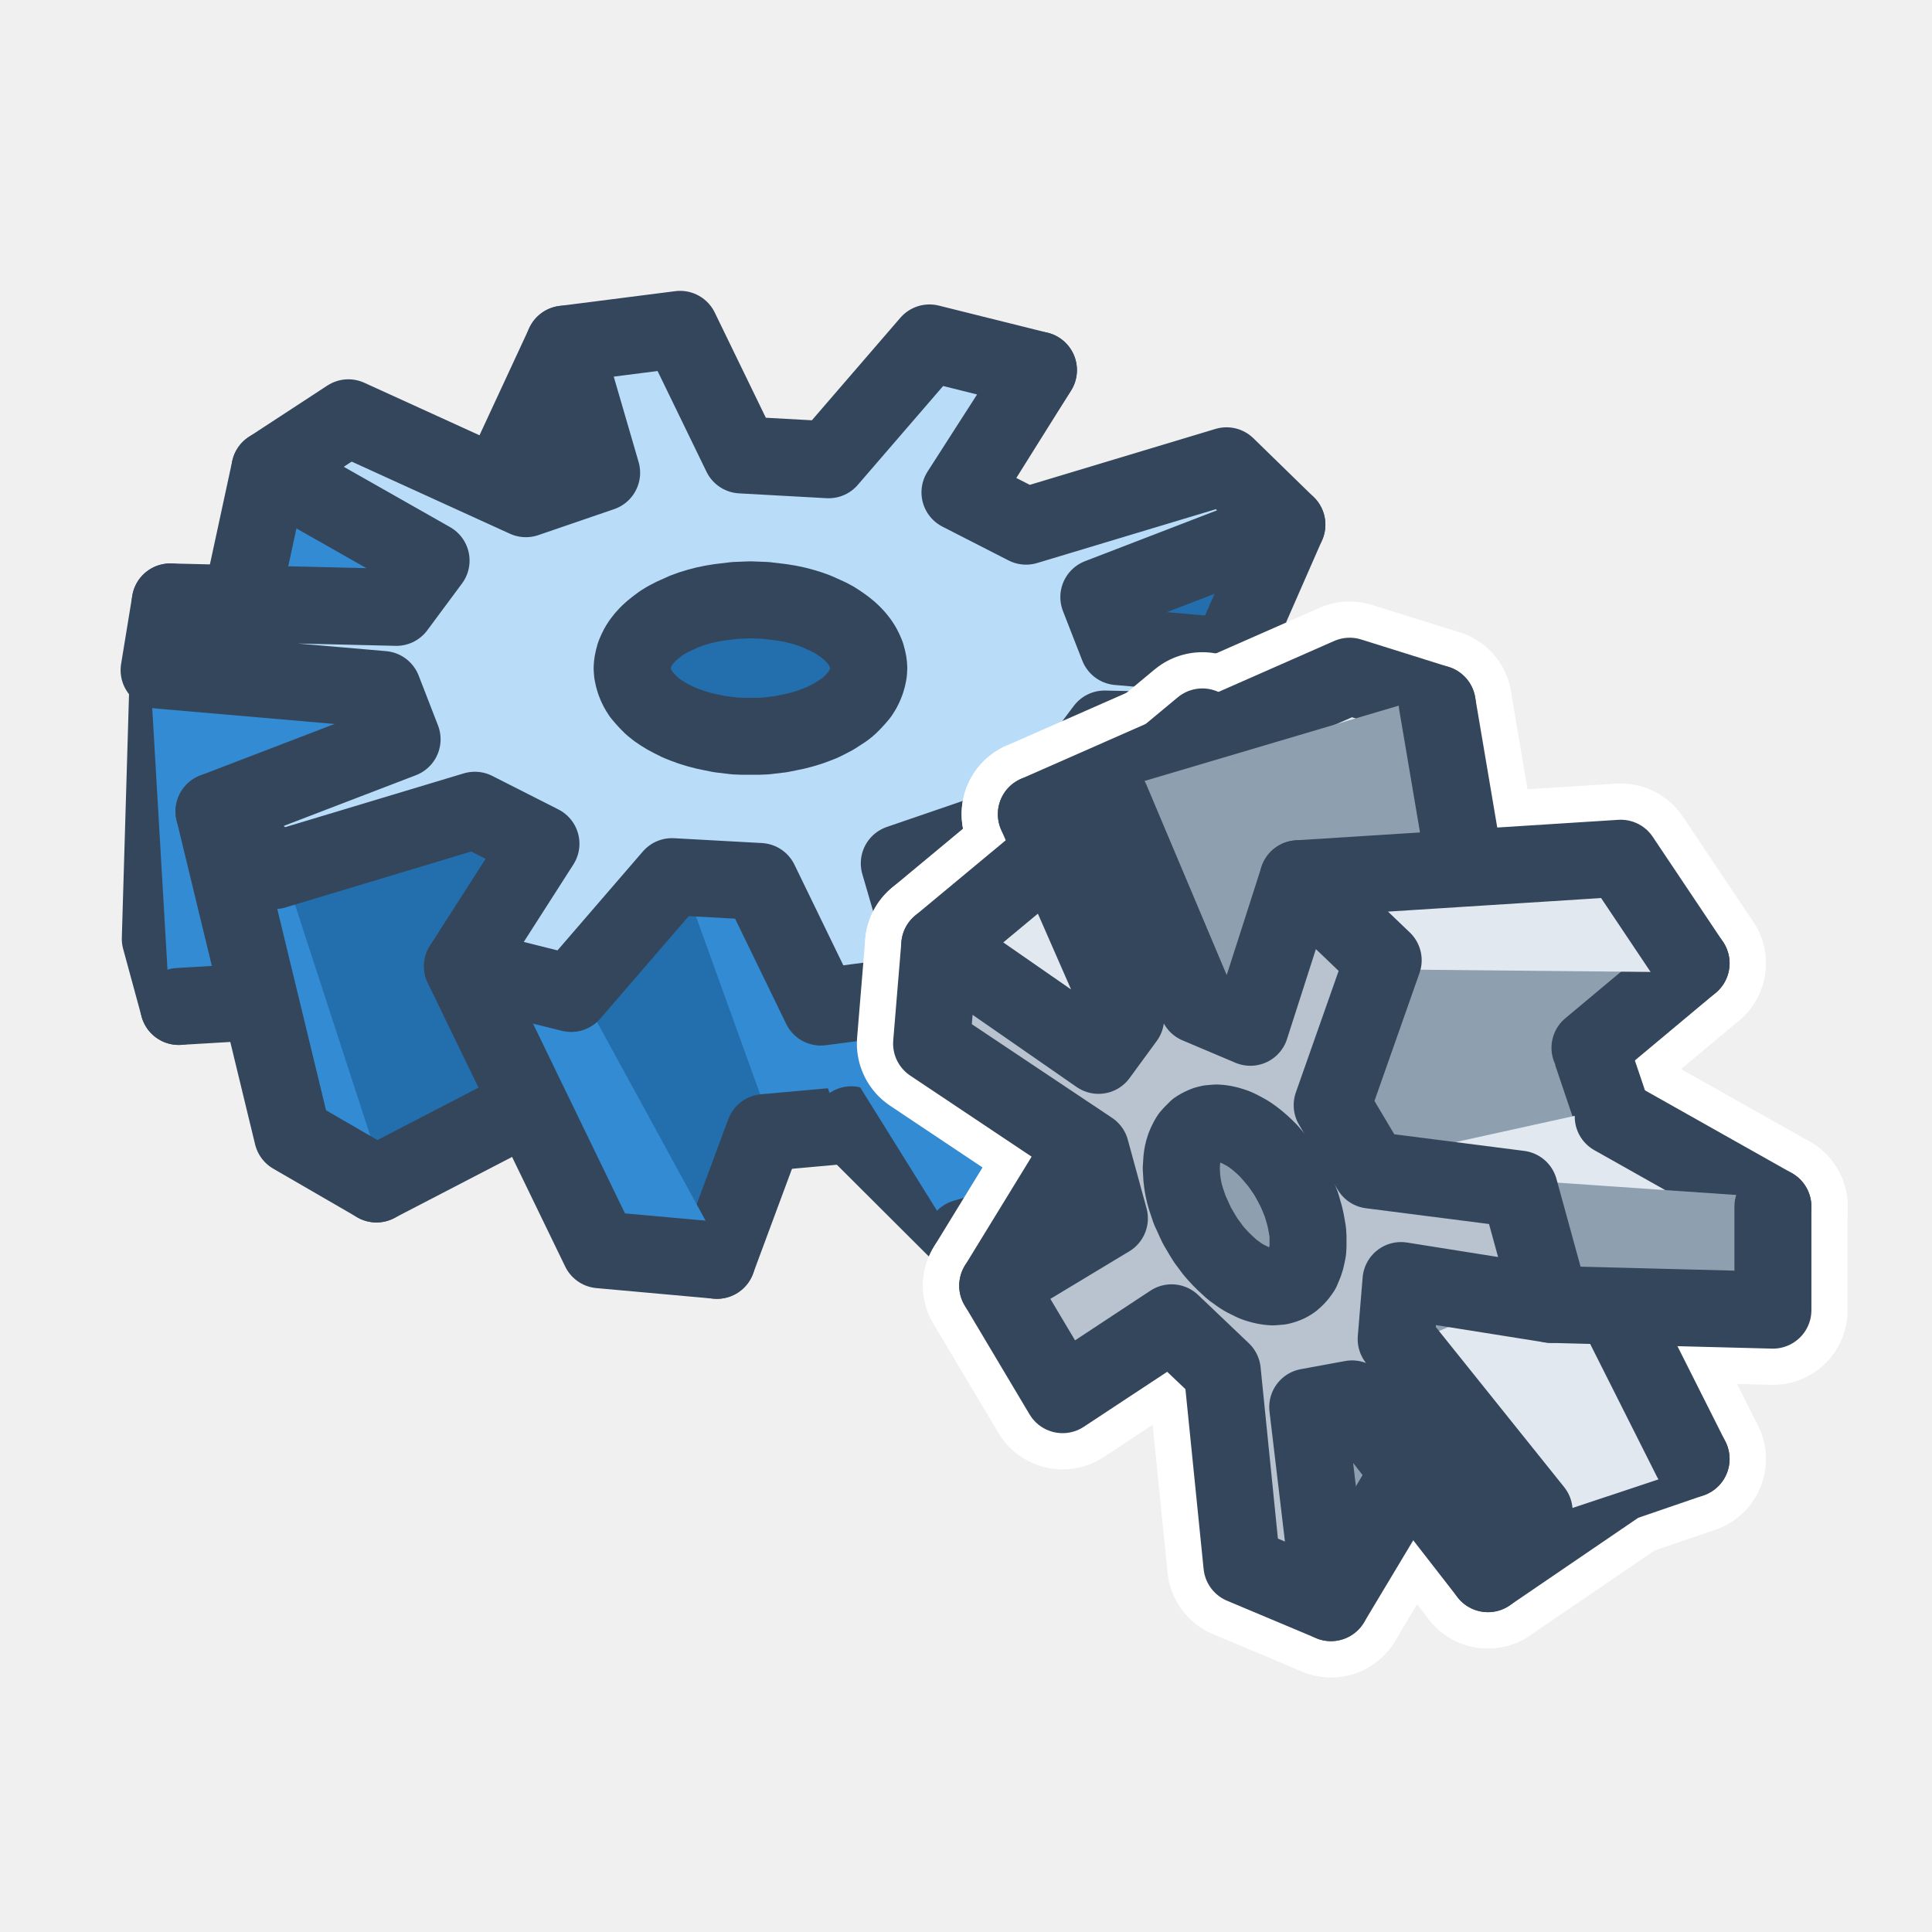
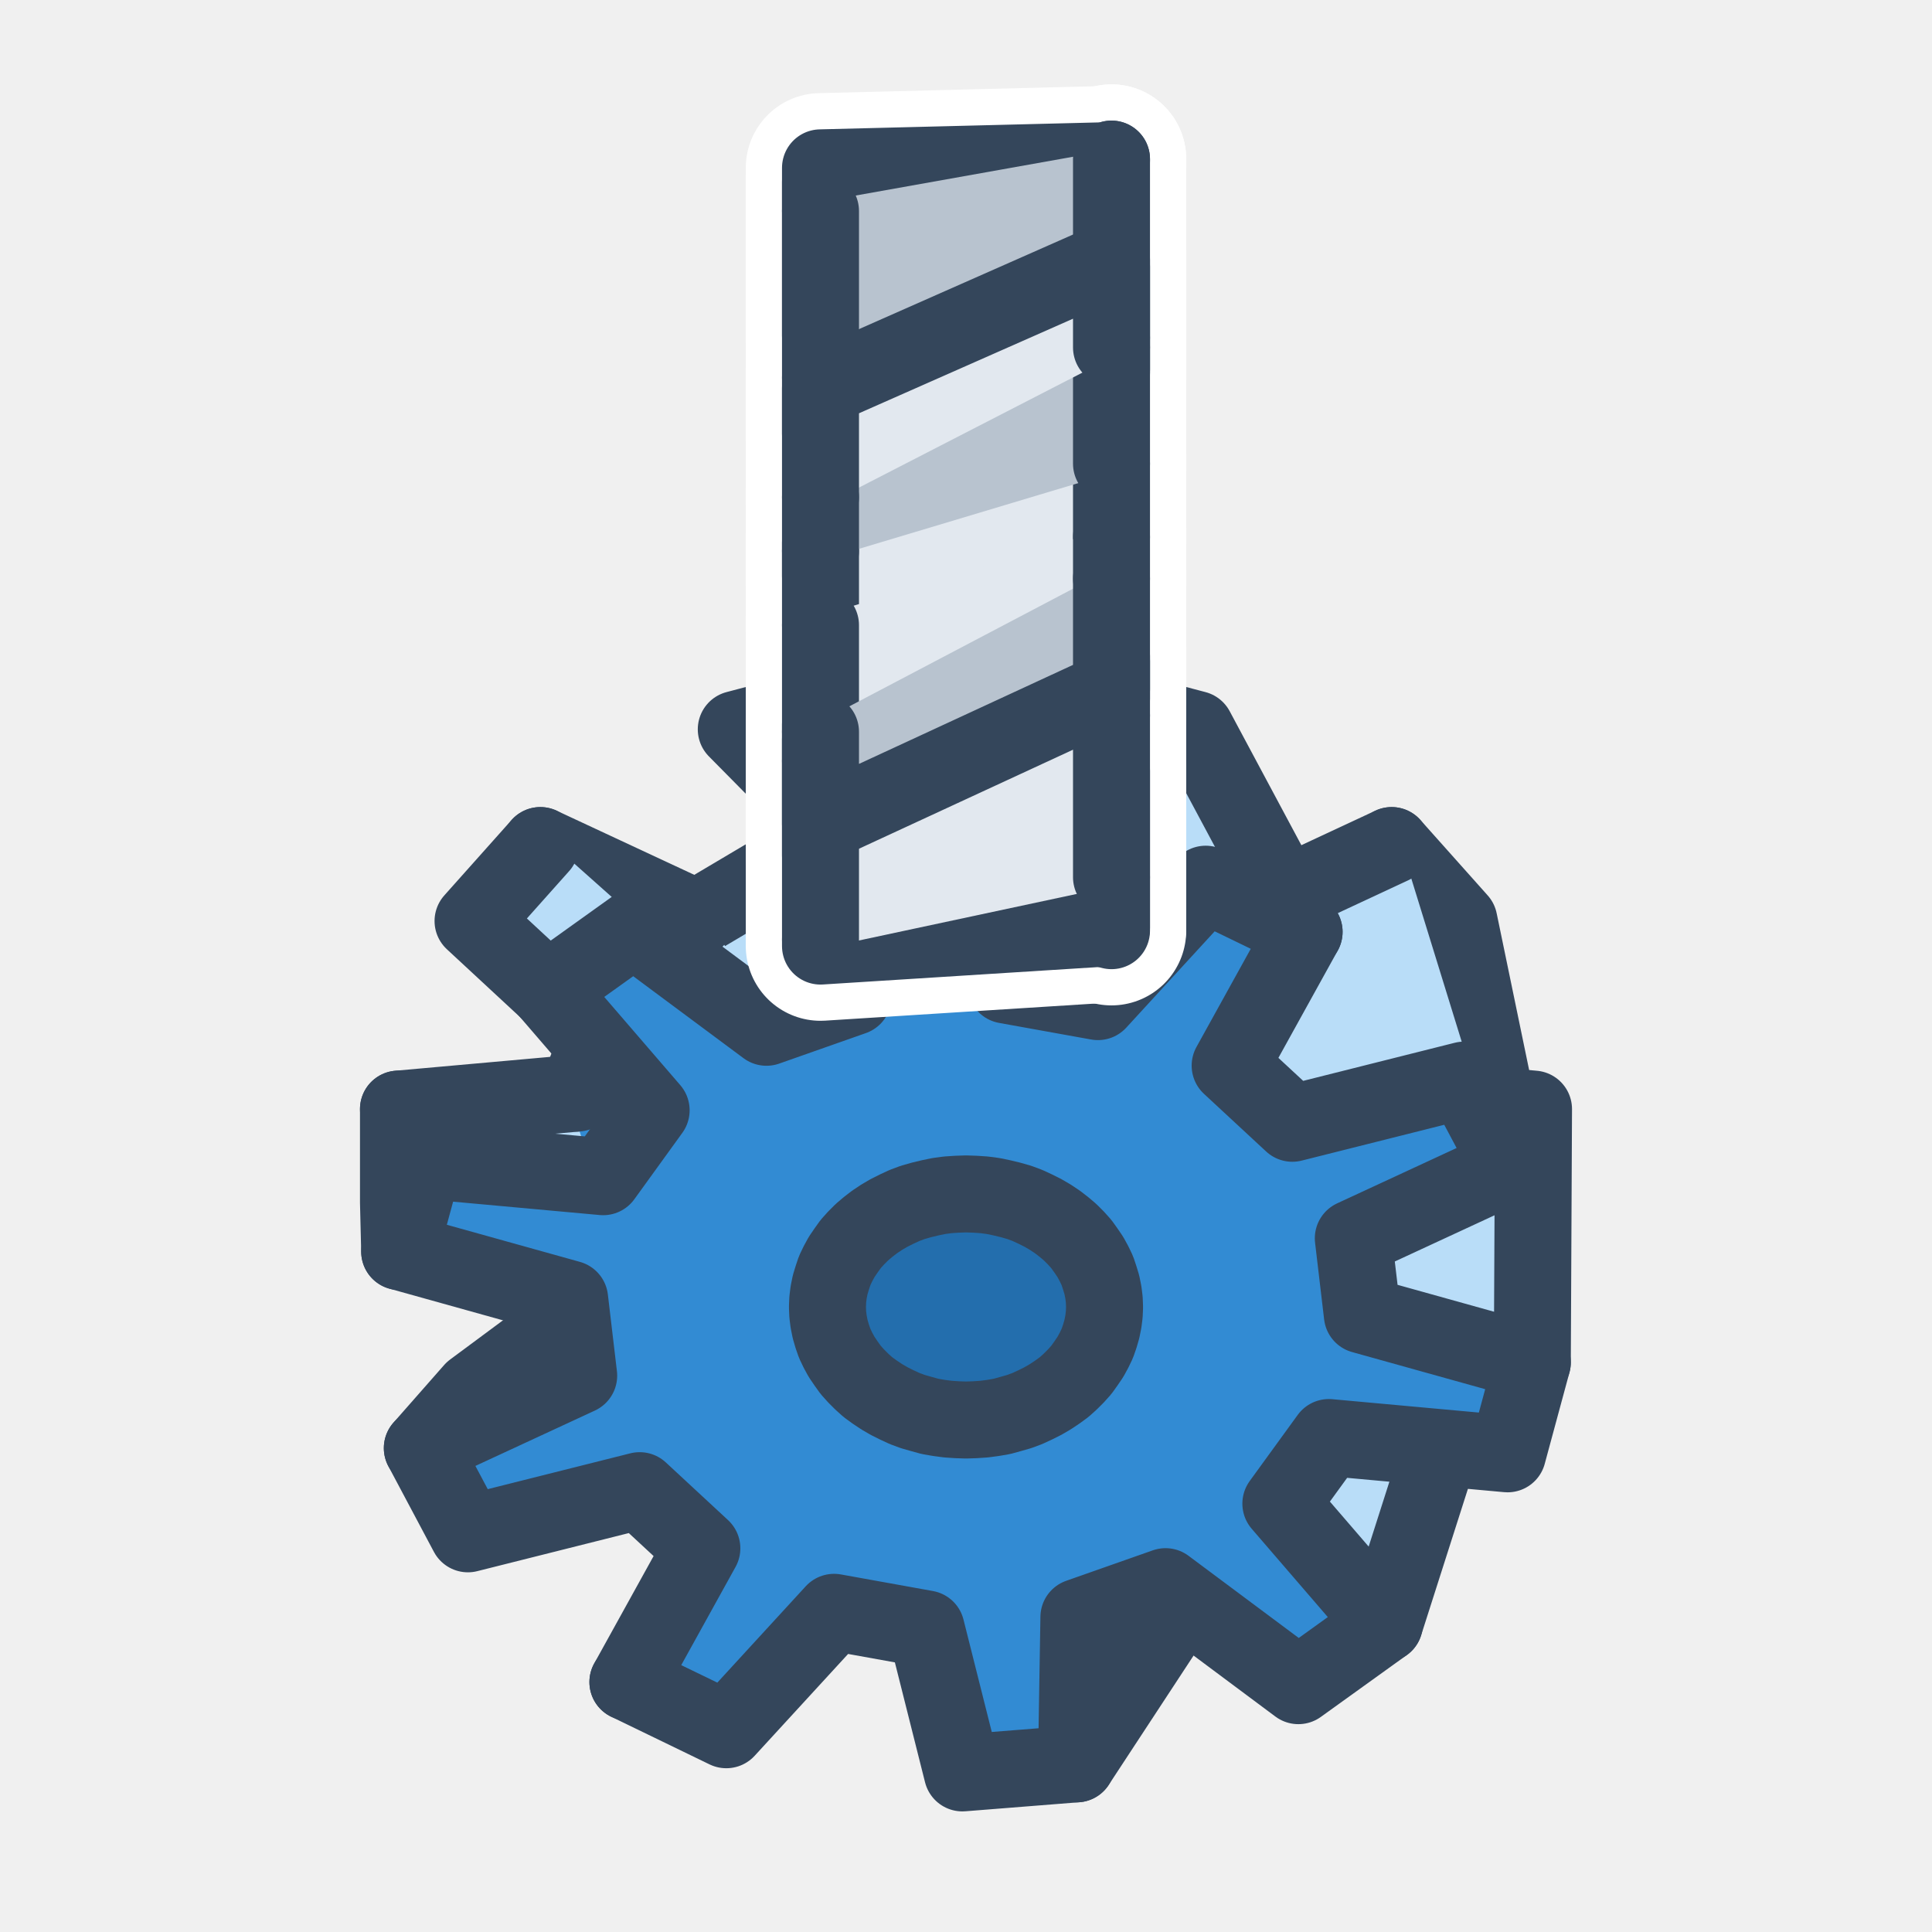
<svg xmlns="http://www.w3.org/2000/svg" viewBox="0 0 64 64">
-   <path d="M29.85 19.53L29.08 23.83L31.8 16.31L34.4 12.26Z" fill="#236ead" stroke="#236ead" stroke-width="0.6" stroke-linejoin="round" stroke-linecap="round" />
-   <path d="M29.85 19.53L29.08 23.83M29.85 19.53L34.4 12.26M29.08 23.83L31.8 16.31" fill="none" stroke="#34465b" stroke-width="2.55" stroke-linejoin="round" stroke-linecap="round" />
-   <path d="M17.3 24.9L14.26 20.95L18.69 11.4L19.93 15.66Z" fill="#328bd3" stroke="#328bd3" stroke-width="0.6" stroke-linejoin="round" stroke-linecap="round" />
-   <path d="M17.3 24.9L14.26 20.95M17.3 24.9L19.93 15.66M14.26 20.95L18.69 11.4" fill="none" stroke="#34465b" stroke-width="2.55" stroke-linejoin="round" stroke-linecap="round" />
-   <path d="M40.03 23.31L35.03 26.53L36.4 19.78L42.63 17.38Z" fill="#236ead" stroke="#236ead" stroke-width="0.6" stroke-linejoin="round" stroke-linecap="round" />
-   <path d="M40.03 23.31L35.03 26.53M40.03 23.31L42.63 17.38M35.03 26.53L36.4 19.78" fill="none" stroke="#34465b" stroke-width="2.55" stroke-linejoin="round" stroke-linecap="round" />
-   <path d="M13.08 28.53L6.6 26.37L8.94 15.54L14.28 18.57Z" fill="#328bd3" stroke="#328bd3" stroke-width="0.6" stroke-linejoin="round" stroke-linecap="round" />
-   <path d="M13.08 28.53L6.6 26.37M13.08 28.53L14.28 18.57M6.6 26.37L8.94 15.54" fill="none" stroke="#34465b" stroke-width="2.55" stroke-linejoin="round" stroke-linecap="round" />
-   <path d="M5.92 33.34L5.31 31.1L5.64 19.94L5.27 22.2Z" fill="#328bd3" stroke="#328bd3" stroke-width="0.6" stroke-linejoin="round" stroke-linecap="round" />
-   <path d="M5.92 33.34L5.31 31.1M5.31 31.1L5.64 19.94" fill="none" stroke="#34465b" stroke-width="2.55" stroke-linejoin="round" stroke-linecap="round" />
-   <path d="M44.41 29.82L37.09 30.73L36.59 24.15L44.07 24.32Z" fill="#328bd3" stroke="#328bd3" stroke-width="0.6" stroke-linejoin="round" stroke-linecap="round" />
-   <path d="M44.41 29.82L37.09 30.73M44.41 29.82L44.07 24.32" fill="none" stroke="#34465b" stroke-width="2.55" stroke-linejoin="round" stroke-linecap="round" />
-   <path d="M13.37 32.9L5.92 33.34L5.27 22.2L12.68 22.84Z" fill="#328bd3" stroke="#328bd3" stroke-width="0.6" stroke-linejoin="round" stroke-linecap="round" />
-   <path d="M13.37 32.9L5.92 33.34" fill="none" stroke="#34465b" stroke-width="2.55" stroke-linejoin="round" stroke-linecap="round" />
-   <path d="M37.09 30.73L36.64 32.39L35.43 25.69L36.59 24.15Z" fill="#236ead" stroke="#236ead" stroke-width="0.6" stroke-linejoin="round" stroke-linecap="round" />
-   <path d="M37.09 30.73L36.64 32.39M36.64 32.39L35.43 25.69" fill="none" stroke="#34465b" stroke-width="2.55" stroke-linejoin="round" stroke-linecap="round" />
-   <path d="M14.69 34.4L13.37 32.9L12.68 22.84L13.32 24.49Z" fill="#328bd3" stroke="#328bd3" stroke-width="0.6" stroke-linejoin="round" stroke-linecap="round" />
-   <path d="M14.69 34.4L13.37 32.9M14.69 34.4L13.32 24.49" fill="none" stroke="#34465b" stroke-width="2.55" stroke-linejoin="round" stroke-linecap="round" />
-   <path d="M34.48 34.83L32.42 36.02L29.79 28.6L32.3 27.74Z" fill="#236ead" stroke="#236ead" stroke-width="0.6" stroke-linejoin="round" stroke-linecap="round" />
-   <path d="M34.48 34.83L32.42 36.02M32.42 36.02L29.79 28.6" fill="none" stroke="#34465b" stroke-width="2.55" stroke-linejoin="round" stroke-linecap="round" />
-   <path d="M20.64 37.1L18.04 36.33L15.73 26.84L17.92 27.95Z" fill="#328bd3" stroke="#328bd3" stroke-width="0.6" stroke-linejoin="round" stroke-linecap="round" />
-   <path d="M20.64 37.1L18.04 36.33M20.64 37.1L17.92 27.95" fill="none" stroke="#34465b" stroke-width="2.55" stroke-linejoin="round" stroke-linecap="round" />
-   <path d="M41.33 36.58L34.48 34.83L32.3 27.74L38.18 30.42Z" fill="#328bd3" stroke="#328bd3" stroke-width="0.6" stroke-linejoin="round" stroke-linecap="round" />
-   <path d="M41.33 36.58L34.48 34.83" fill="none" stroke="#34465b" stroke-width="2.55" stroke-linejoin="round" stroke-linecap="round" />
-   <path d="M43.11 34.56L41.33 36.58L38.18 30.42L40.78 28.72Z" fill="#236ead" stroke="#236ead" stroke-width="0.6" stroke-linejoin="round" stroke-linecap="round" />
-   <path d="M43.11 34.56L41.33 36.58M43.11 34.56L40.78 28.72" fill="none" stroke="#34465b" stroke-width="2.55" stroke-linejoin="round" stroke-linecap="round" />
-   <path d="M18.04 36.33L12.47 39.22L9.09 28.84L15.73 26.84Z" fill="#236ead" stroke="#236ead" stroke-width="0.6" stroke-linejoin="round" stroke-linecap="round" />
-   <path d="M18.04 36.33L12.47 39.22" fill="none" stroke="#34465b" stroke-width="2.55" stroke-linejoin="round" stroke-linecap="round" />
-   <path d="M12.47 39.22L9.69 37.61L7.09 26.88L9.09 28.84Z" fill="#328bd3" stroke="#328bd3" stroke-width="0.6" stroke-linejoin="round" stroke-linecap="round" />
-   <path d="M12.47 39.22L9.69 37.61M9.69 37.61L7.09 26.88" fill="none" stroke="#34465b" stroke-width="2.55" stroke-linejoin="round" stroke-linecap="round" />
-   <path d="M28.2 37.26L25.32 37.52L22.26 29.04L25.17 29.2Z" fill="#328bd3" stroke="#328bd3" stroke-width="0.6" stroke-linejoin="round" stroke-linecap="round" />
-   <path d="M28.2 37.26L25.32 37.52" fill="none" stroke="#34465b" stroke-width="2.55" stroke-linejoin="round" stroke-linecap="round" />
-   <path d="M31.95 41L28.2 37.26L25.17 29.2L27.19 33.36Z" fill="#328bd3" stroke="#328bd3" stroke-width="0.6" stroke-linejoin="round" stroke-linecap="round" />
-   <path d="M31.95 41L28.2 37.26" fill="none" stroke="#34465b" stroke-width="2.55" stroke-linejoin="round" stroke-linecap="round" />
-   <path d="M25.32 37.52L23.75 41.75L18.92 32.91L22.26 29.04Z" fill="#236ead" stroke="#236ead" stroke-width="0.6" stroke-linejoin="round" stroke-linecap="round" />
-   <path d="M25.32 37.52L23.75 41.75" fill="none" stroke="#34465b" stroke-width="2.55" stroke-linejoin="round" stroke-linecap="round" />
-   <path d="M35.46 39.97L31.95 41L27.19 33.36L31.03 32.86Z" fill="#328bd3" stroke="#328bd3" stroke-width="0.6" stroke-linejoin="round" stroke-linecap="round" />
-   <path d="M35.46 39.97L31.95 41M35.46 39.97L31.03 32.86" fill="none" stroke="#34465b" stroke-width="2.55" stroke-linejoin="round" stroke-linecap="round" />
-   <path d="M23.75 41.75L19.87 41.4L15.32 32.01L18.92 32.91Z" fill="#328bd3" stroke="#328bd3" stroke-width="0.6" stroke-linejoin="round" stroke-linecap="round" />
-   <path d="M23.75 41.75L19.87 41.4M19.87 41.4L15.32 32.01" fill="none" stroke="#34465b" stroke-width="2.55" stroke-linejoin="round" stroke-linecap="round" />
-   <path d="M29.79 28.6L31.03 32.86L27.19 33.36L25.17 29.2L22.26 29.04L18.92 32.91L15.32 32.01L17.92 27.95L15.73 26.84L9.09 28.84L7.09 26.88L13.32 24.49L12.68 22.84L5.27 22.2L5.64 19.94L13.13 20.12L14.28 18.57L8.94 15.54L11.54 13.84L17.42 16.52L19.93 15.66L18.69 11.4L22.53 10.91L24.55 15.07L27.45 15.23L30.79 11.36L34.4 12.26L31.8 16.31L33.99 17.43L40.63 15.43L42.63 17.38L36.4 19.78L37.04 21.42L44.44 22.06L44.07 24.32L36.59 24.15L35.43 25.69L40.78 28.72L38.18 30.42L32.3 27.74Z" fill="#b9ddf8" />
-   <path d="M29.79 28.6L31.03 32.86L27.19 33.36L25.17 29.2L22.26 29.04L18.92 32.91L15.32 32.01L17.92 27.95L15.73 26.84L9.09 28.84L7.09 26.88L13.32 24.49L12.68 22.84L5.27 22.2L5.64 19.94L13.13 20.12L14.28 18.57L8.94 15.54L11.54 13.84L17.42 16.52L19.93 15.66L18.69 11.4L22.53 10.91L24.55 15.07L27.45 15.23L30.79 11.36L34.4 12.26L31.8 16.31L33.99 17.43L40.63 15.43L42.63 17.38L36.4 19.78L37.04 21.42L44.44 22.06L44.07 24.32L36.59 24.15L35.43 25.69L40.78 28.72L38.18 30.42L32.3 27.74Z" fill="none" stroke="#34465b" stroke-width="2.55" stroke-linejoin="round" stroke-linecap="round" />
-   <path d="M27.63 23.73L27.44 23.83L27.24 23.93L27.04 24.01L26.82 24.09L26.59 24.16L26.36 24.22L26.12 24.27L25.87 24.32L25.62 24.35L25.37 24.38L25.12 24.39L24.86 24.39L24.6 24.39L24.35 24.38L24.1 24.35L23.85 24.32L23.6 24.27L23.36 24.22L23.13 24.16L22.9 24.09L22.68 24.01L22.48 23.93L22.28 23.83L22.09 23.73L21.91 23.62L21.75 23.51L21.6 23.39L21.47 23.26L21.35 23.13L21.24 23L21.15 22.86L21.08 22.72L21.02 22.57L20.98 22.43L20.95 22.28L20.94 22.13L20.95 21.99L20.98 21.84L21.02 21.69L21.08 21.55L21.15 21.41L21.24 21.27L21.35 21.13L21.47 21L21.6 20.88L21.75 20.76L21.91 20.64L22.09 20.53L22.28 20.43L22.48 20.34L22.68 20.25L22.9 20.17L23.13 20.1L23.36 20.04L23.6 19.99L23.85 19.95L24.1 19.92L24.35 19.89L24.6 19.88L24.86 19.87L25.12 19.88L25.37 19.89L25.62 19.92L25.87 19.95L26.12 19.99L26.36 20.04L26.59 20.1L26.82 20.17L27.04 20.25L27.24 20.34L27.44 20.43L27.63 20.53L27.8 20.64L27.97 20.76L28.12 20.88L28.25 21L28.37 21.13L28.48 21.27L28.57 21.41L28.64 21.55L28.7 21.69L28.74 21.84L28.77 21.99L28.78 22.13L28.77 22.28L28.74 22.43L28.7 22.57L28.64 22.72L28.57 22.86L28.48 23L28.37 23.13L28.25 23.26L28.12 23.39L27.97 23.51L27.8 23.62Z" fill="#236ead" />
-   <path d="M27.63 23.73L27.44 23.83L27.24 23.93L27.04 24.01L26.82 24.09L26.59 24.16L26.36 24.22L26.12 24.27L25.87 24.32L25.62 24.35L25.37 24.38L25.12 24.39L24.86 24.39L24.6 24.39L24.35 24.38L24.1 24.35L23.85 24.32L23.6 24.27L23.36 24.22L23.13 24.16L22.9 24.09L22.68 24.01L22.48 23.93L22.28 23.83L22.09 23.73L21.91 23.62L21.75 23.51L21.6 23.39L21.47 23.26L21.35 23.13L21.24 23L21.15 22.86L21.08 22.72L21.02 22.57L20.98 22.43L20.95 22.28L20.94 22.13L20.95 21.99L20.98 21.84L21.02 21.69L21.08 21.55L21.15 21.41L21.24 21.27L21.35 21.13L21.47 21L21.6 20.88L21.75 20.76L21.91 20.64L22.09 20.53L22.28 20.43L22.48 20.34L22.68 20.25L22.9 20.17L23.13 20.1L23.36 20.04L23.6 19.99L23.85 19.95L24.1 19.92L24.35 19.89L24.6 19.88L24.86 19.87L25.12 19.88L25.37 19.89L25.62 19.92L25.87 19.95L26.12 19.99L26.36 20.04L26.59 20.1L26.82 20.17L27.04 20.25L27.24 20.34L27.44 20.43L27.63 20.53L27.8 20.64L27.97 20.76L28.12 20.88L28.25 21L28.37 21.13L28.48 21.27L28.57 21.41L28.64 21.55L28.7 21.69L28.74 21.84L28.77 21.99L28.78 22.13L28.77 22.28L28.74 22.43L28.7 22.57L28.64 22.72L28.57 22.86L28.48 23L28.37 23.13L28.25 23.26L28.12 23.39L27.97 23.51L27.8 23.62Z" fill="none" stroke="#34465b" stroke-width="2.55" stroke-linejoin="round" stroke-linecap="round" />
-   <path d="M39.83 24.08L44.57 29.52L36.39 34.96L31.13 31.31Z" fill="#ffffff" stroke="#ffffff" stroke-width="4.95" stroke-linejoin="round" stroke-linecap="round" />
-   <path d="M44.71 22.4L47.61 23.31L36.81 26.51L34.33 26.97Z" fill="#ffffff" stroke="#ffffff" stroke-width="4.95" stroke-linejoin="round" stroke-linecap="round" />
-   <path d="M47.61 23.31L48.73 29.92L39.67 33.29L36.81 26.51Z" fill="#ffffff" stroke="#ffffff" stroke-width="4.95" stroke-linejoin="round" stroke-linecap="round" />
-   <path d="M48.73 29.92L50.44 31.37L41.42 34.03L39.67 33.29Z" fill="#ffffff" stroke="#ffffff" stroke-width="4.95" stroke-linejoin="round" stroke-linecap="round" />
-   <path d="M53.69 28.43L56.02 31.91L45.82 31.81L43 29.11Z" fill="#ffffff" stroke="#ffffff" stroke-width="4.95" stroke-linejoin="round" stroke-linecap="round" />
-   <path d="M56.02 31.91L52.67 34.71L44.13 36.61L45.82 31.81Z" fill="#ffffff" stroke="#ffffff" stroke-width="4.95" stroke-linejoin="round" stroke-linecap="round" />
-   <path d="M52.67 34.71L53.44 36.99L45.41 38.76L44.13 36.61Z" fill="#ffffff" stroke="#ffffff" stroke-width="4.95" stroke-linejoin="round" stroke-linecap="round" />
-   <path d="M53.44 36.99L58.73 39.97L50.33 39.39L45.41 38.76Z" fill="#ffffff" stroke="#ffffff" stroke-width="4.95" stroke-linejoin="round" stroke-linecap="round" />
-   <path d="M58.73 39.97L58.73 43.4L51.38 43.21L50.33 39.39Z" fill="#ffffff" stroke="#ffffff" stroke-width="4.95" stroke-linejoin="round" stroke-linecap="round" />
-   <path d="M53.44 40.28L52.67 41.67L46.25 44.36L46.41 42.42Z" fill="#ffffff" stroke="#ffffff" stroke-width="4.95" stroke-linejoin="round" stroke-linecap="round" />
-   <path d="M52.67 41.67L56.02 48.33L50.82 50.06L46.25 44.36Z" fill="#ffffff" stroke="#ffffff" stroke-width="4.95" stroke-linejoin="round" stroke-linecap="round" />
-   <path d="M56.02 48.33L53.69 49.13L49.29 52.13L50.82 50.06Z" fill="#ffffff" stroke="#ffffff" stroke-width="4.95" stroke-linejoin="round" stroke-linecap="round" />
-   <path d="M48.73 41.9L47.61 47.22L44.09 53.09L43.32 46.61Z" fill="#ffffff" stroke="#ffffff" stroke-width="4.95" stroke-linejoin="round" stroke-linecap="round" />
-   <path d="M38.54 33.63L43.33 33.81L36.75 40.36L33.05 42.59Z" fill="#ffffff" stroke="#ffffff" stroke-width="4.95" stroke-linejoin="round" stroke-linecap="round" />
-   <path d="M36.13 38.09L30.86 34.57L31.13 31.31L36.39 34.96L37.29 33.73L34.33 26.97L36.81 26.51L39.67 33.29L41.42 34.03L43 29.11L45.82 31.81L44.13 36.61L45.41 38.76L50.33 39.39L51.38 43.21L46.41 42.42L46.25 44.36L50.82 50.06L49.29 52.13L44.79 46.34L43.32 46.61L44.09 53.09L41.14 51.85L40.49 45.42L38.81 43.82L35.2 46.2L33.05 42.59L36.75 40.36Z" fill="#ffffff" stroke="#ffffff" stroke-width="4.95" stroke-linejoin="round" stroke-linecap="round" />
-   <path d="M38.54 33.63L43.33 33.81L36.75 40.36L33.05 42.59Z" fill="#e2e8ef" stroke="#e2e8ef" stroke-width="0.6" stroke-linejoin="round" stroke-linecap="round" />
-   <path d="M38.54 33.63L43.33 33.81M38.54 33.63L33.05 42.59M43.33 33.81L36.75 40.36" fill="none" stroke="#34465b" stroke-width="2.55" stroke-linejoin="round" stroke-linecap="round" />
-   <path d="M48.73 41.9L47.61 47.22L44.09 53.09L43.32 46.61Z" fill="#8e9faf" stroke="#8e9faf" stroke-width="0.6" stroke-linejoin="round" stroke-linecap="round" />
-   <path d="M48.73 41.9L47.61 47.22M48.73 41.9L43.32 46.61M47.61 47.22L44.09 53.09" fill="none" stroke="#34465b" stroke-width="2.55" stroke-linejoin="round" stroke-linecap="round" />
-   <path d="M39.83 24.08L44.57 29.52L36.39 34.96L31.13 31.31Z" fill="#e2e8ef" stroke="#e2e8ef" stroke-width="0.6" stroke-linejoin="round" stroke-linecap="round" />
-   <path d="M39.83 24.08L44.57 29.52M39.83 24.08L31.13 31.31M44.57 29.52L36.39 34.96" fill="none" stroke="#34465b" stroke-width="2.55" stroke-linejoin="round" stroke-linecap="round" />
-   <path d="M56.02 48.33L53.69 49.13L49.29 52.13L50.82 50.06Z" fill="#8e9faf" stroke="#8e9faf" stroke-width="0.6" stroke-linejoin="round" stroke-linecap="round" />
-   <path d="M56.02 48.33L53.69 49.13M53.69 49.13L49.29 52.13" fill="none" stroke="#34465b" stroke-width="2.55" stroke-linejoin="round" stroke-linecap="round" />
-   <path d="M52.67 41.67L56.02 48.33L50.82 50.06L46.25 44.36Z" fill="#e2e8ef" stroke="#e2e8ef" stroke-width="0.6" stroke-linejoin="round" stroke-linecap="round" />
-   <path d="M52.67 41.67L56.02 48.33" fill="none" stroke="#34465b" stroke-width="2.55" stroke-linejoin="round" stroke-linecap="round" />
-   <path d="M53.44 40.28L52.67 41.67L46.25 44.36L46.41 42.42Z" fill="#8e9faf" stroke="#8e9faf" stroke-width="0.6" stroke-linejoin="round" stroke-linecap="round" />
-   <path d="M53.44 40.28L52.67 41.67M53.44 40.28L46.41 42.42" fill="none" stroke="#34465b" stroke-width="2.55" stroke-linejoin="round" stroke-linecap="round" />
-   <path d="M48.73 29.92L50.44 31.37L41.42 34.03L39.67 33.29Z" fill="#e2e8ef" stroke="#e2e8ef" stroke-width="0.6" stroke-linejoin="round" stroke-linecap="round" />
-   <path d="M48.73 29.92L50.44 31.37M50.44 31.37L41.42 34.03" fill="none" stroke="#34465b" stroke-width="2.55" stroke-linejoin="round" stroke-linecap="round" />
-   <path d="M44.71 22.4L47.61 23.31L36.81 26.51L34.33 26.97Z" fill="#e2e8ef" stroke="#e2e8ef" stroke-width="0.6" stroke-linejoin="round" stroke-linecap="round" />
-   <path d="M44.71 22.4L47.61 23.31M44.71 22.4L34.33 26.97" fill="none" stroke="#34465b" stroke-width="2.55" stroke-linejoin="round" stroke-linecap="round" />
-   <path d="M47.61 23.31L48.73 29.92L39.67 33.29L36.81 26.51Z" fill="#8e9faf" stroke="#8e9faf" stroke-width="0.6" stroke-linejoin="round" stroke-linecap="round" />
-   <path d="M47.61 23.31L48.73 29.92" fill="none" stroke="#34465b" stroke-width="2.55" stroke-linejoin="round" stroke-linecap="round" />
-   <path d="M52.67 34.71L53.44 36.99L45.41 38.76L44.13 36.61Z" fill="#8e9faf" stroke="#8e9faf" stroke-width="0.6" stroke-linejoin="round" stroke-linecap="round" />
-   <path d="M52.67 34.71L53.44 36.99" fill="none" stroke="#34465b" stroke-width="2.55" stroke-linejoin="round" stroke-linecap="round" />
-   <path d="M53.44 36.99L58.73 39.97L50.33 39.39L45.41 38.76Z" fill="#e2e8ef" stroke="#e2e8ef" stroke-width="0.6" stroke-linejoin="round" stroke-linecap="round" />
-   <path d="M53.44 36.99L58.73 39.97" fill="none" stroke="#34465b" stroke-width="2.55" stroke-linejoin="round" stroke-linecap="round" />
-   <path d="M56.02 31.91L52.67 34.71L44.13 36.61L45.82 31.81Z" fill="#8e9faf" stroke="#8e9faf" stroke-width="0.6" stroke-linejoin="round" stroke-linecap="round" />
-   <path d="M56.02 31.91L52.67 34.71" fill="none" stroke="#34465b" stroke-width="2.55" stroke-linejoin="round" stroke-linecap="round" />
-   <path d="M58.73 39.97L58.73 43.4L51.38 43.21L50.33 39.39Z" fill="#8e9faf" stroke="#8e9faf" stroke-width="0.6" stroke-linejoin="round" stroke-linecap="round" />
-   <path d="M58.73 39.97L58.73 43.4M58.73 43.4L51.38 43.21" fill="none" stroke="#34465b" stroke-width="2.55" stroke-linejoin="round" stroke-linecap="round" />
-   <path d="M53.69 28.43L56.02 31.91L45.82 31.81L43 29.11Z" fill="#e2e8ef" stroke="#e2e8ef" stroke-width="0.6" stroke-linejoin="round" stroke-linecap="round" />
-   <path d="M53.69 28.43L56.02 31.91M53.69 28.43L43 29.11" fill="none" stroke="#34465b" stroke-width="2.55" stroke-linejoin="round" stroke-linecap="round" />
-   <path d="M36.13 38.09L30.86 34.57L31.13 31.31L36.39 34.96L37.29 33.73L34.33 26.97L36.81 26.51L39.67 33.29L41.42 34.03L43 29.11L45.82 31.81L44.13 36.61L45.41 38.76L50.33 39.39L51.38 43.21L46.41 42.42L46.25 44.36L50.82 50.06L49.29 52.13L44.79 46.34L43.32 46.61L44.09 53.09L41.14 51.85L40.49 45.42L38.81 43.82L35.2 46.2L33.05 42.59L36.75 40.36Z" fill="#b8c3cf" />
-   <path d="M36.13 38.09L30.86 34.57L31.13 31.31L36.39 34.96L37.29 33.73L34.33 26.97L36.81 26.51L39.67 33.29L41.42 34.03L43 29.11L45.82 31.81L44.13 36.61L45.41 38.76L50.33 39.39L51.38 43.21L46.41 42.42L46.25 44.36L50.82 50.06L49.29 52.13L44.79 46.34L43.32 46.61L44.09 53.09L41.14 51.85L40.49 45.42L38.81 43.82L35.2 46.2L33.05 42.59L36.75 40.36Z" fill="none" stroke="#34465b" stroke-width="2.55" stroke-linejoin="round" stroke-linecap="round" />
-   <path d="M43.33 41.13L43.33 41.28L43.32 41.43L43.29 41.58L43.26 41.71L43.22 41.84L43.17 41.96L43.12 42.08L43.05 42.18L42.98 42.27L42.9 42.35L42.81 42.43L42.72 42.49L42.62 42.54L42.51 42.58L42.4 42.61L42.28 42.62L42.16 42.63L42.04 42.62L41.91 42.6L41.78 42.57L41.64 42.53L41.51 42.48L41.37 42.41L41.23 42.34L41.1 42.26L40.96 42.16L40.82 42.06L40.69 41.94L40.56 41.82L40.43 41.69L40.3 41.55L40.18 41.41L40.07 41.26L39.95 41.1L39.85 40.94L39.75 40.77L39.65 40.6L39.57 40.43L39.49 40.25L39.41 40.08L39.35 39.9L39.29 39.72L39.24 39.55L39.2 39.37L39.17 39.2L39.15 39.03L39.14 38.86L39.13 38.7L39.14 38.55L39.15 38.4L39.17 38.25L39.2 38.12L39.24 37.99L39.29 37.87L39.35 37.75L39.41 37.65L39.49 37.56L39.57 37.48L39.65 37.4L39.75 37.34L39.85 37.29L39.95 37.25L40.07 37.22L40.18 37.21L40.3 37.2L40.43 37.21L40.56 37.23L40.69 37.26L40.82 37.3L40.96 37.35L41.1 37.42L41.23 37.49L41.37 37.57L41.51 37.67L41.64 37.77L41.78 37.89L41.91 38.01L42.04 38.14L42.16 38.28L42.28 38.42L42.4 38.57L42.51 38.73L42.62 38.89L42.72 39.06L42.81 39.23L42.9 39.4L42.98 39.58L43.05 39.75L43.12 39.93L43.17 40.11L43.22 40.28L43.26 40.46L43.29 40.63L43.32 40.8L43.33 40.97Z" fill="#8e9faf" />
-   <path d="M43.33 41.13L43.33 41.28L43.32 41.43L43.29 41.58L43.26 41.71L43.22 41.84L43.17 41.96L43.12 42.08L43.05 42.18L42.98 42.27L42.9 42.35L42.81 42.43L42.72 42.49L42.62 42.54L42.51 42.58L42.4 42.61L42.28 42.62L42.16 42.63L42.04 42.62L41.91 42.6L41.78 42.57L41.64 42.53L41.51 42.48L41.37 42.41L41.23 42.34L41.1 42.26L40.96 42.16L40.82 42.06L40.69 41.94L40.56 41.82L40.43 41.69L40.3 41.55L40.18 41.41L40.07 41.26L39.95 41.1L39.85 40.94L39.75 40.77L39.65 40.6L39.57 40.43L39.49 40.25L39.41 40.08L39.35 39.9L39.29 39.72L39.24 39.55L39.2 39.37L39.17 39.2L39.15 39.03L39.14 38.86L39.13 38.7L39.14 38.55L39.15 38.4L39.17 38.25L39.2 38.12L39.24 37.99L39.29 37.87L39.35 37.75L39.41 37.65L39.49 37.56L39.57 37.48L39.65 37.4L39.75 37.34L39.85 37.29L39.95 37.25L40.07 37.22L40.18 37.21L40.3 37.2L40.43 37.21L40.56 37.23L40.69 37.26L40.82 37.3L40.96 37.35L41.1 37.42L41.23 37.49L41.37 37.57L41.51 37.67L41.64 37.77L41.78 37.89L41.91 38.01L42.04 38.14L42.16 38.28L42.28 38.42L42.4 38.57L42.51 38.73L42.62 38.89L42.72 39.06L42.81 39.23L42.9 39.4L42.98 39.58L43.05 39.75L43.12 39.93L43.17 40.11L43.22 40.28L43.26 40.46L43.29 40.63L43.32 40.8L43.33 40.97Z" fill="none" stroke="#34465b" stroke-width="2.55" stroke-linejoin="round" stroke-linecap="round" />
+   <path d="M38.4 47.65L39.61 52.41L35.66 58.43L35.74 53.57Z" fill="#236ead" stroke="#236ead" stroke-width="0.6" stroke-linejoin="round" stroke-linecap="round" />
+   <path d="M38.4 47.65L39.61 52.41M38.4 47.65L35.74 53.57M39.61 52.41L35.66 58.43" fill="none" stroke="#34465b" stroke-width="2.55" stroke-linejoin="round" stroke-linecap="round" />
+   <path d="M24.39 52.41L25.6 47.65L23.25 51.29L20.8 55.72Z" fill="#328bd3" stroke="#328bd3" stroke-width="0.6" stroke-linejoin="round" stroke-linecap="round" />
+   <path d="M24.39 52.41L25.6 47.65M24.39 52.41L20.8 55.72M25.6 47.65L23.25 51.29" fill="none" stroke="#34465b" stroke-width="2.55" stroke-linejoin="round" stroke-linecap="round" />
+   <path d="M43.92 42.79L48.33 46.06L45.86 53.79L42.43 49.81Z" fill="#b9ddf8" stroke="#b9ddf8" stroke-width="0.6" stroke-linejoin="round" stroke-linecap="round" />
+   <path d="M43.92 42.79L48.33 46.06M43.92 42.79L42.43 49.81M48.33 46.06L45.86 53.79" fill="none" stroke="#34465b" stroke-width="2.55" stroke-linejoin="round" stroke-linecap="round" />
+   <path d="M15.67 46.06L20.08 42.79L19.17 45.57L13.99 47.97Z" fill="#b9ddf8" stroke="#b9ddf8" stroke-width="0.6" stroke-linejoin="round" stroke-linecap="round" />
+   <path d="M15.67 46.06L20.08 42.79M15.67 46.06L13.99 47.97M20.08 42.79L19.17 45.57" fill="none" stroke="#34465b" stroke-width="2.55" stroke-linejoin="round" stroke-linecap="round" />
+   <path d="M44.88 36.21L50.8 36.74L50.76 45.13L45.13 43.56Z" fill="#b9ddf8" stroke="#b9ddf8" stroke-width="0.6" stroke-linejoin="round" stroke-linecap="round" />
+   <path d="M44.88 36.21L50.8 36.74M50.8 36.74L50.76 45.13" fill="none" stroke="#34465b" stroke-width="2.55" stroke-linejoin="round" stroke-linecap="round" />
+   <path d="M13.2 39.83L13.2 36.74L14.06 38.44L13.24 41.46Z" fill="#328bd3" stroke="#328bd3" stroke-width="0.6" stroke-linejoin="round" stroke-linecap="round" />
+   <path d="M13.2 39.83L13.2 36.74M13.2 39.83L13.24 41.46" fill="none" stroke="#34465b" stroke-width="2.55" stroke-linejoin="round" stroke-linecap="round" />
+   <path d="M43.92 33.78L44.88 36.21L45.13 43.56L44.83 41.02Z" fill="#236ead" stroke="#236ead" stroke-width="0.6" stroke-linejoin="round" stroke-linecap="round" />
+   <path d="M43.92 33.78L44.88 36.21M43.92 33.78L44.83 41.02" fill="none" stroke="#34465b" stroke-width="2.55" stroke-linejoin="round" stroke-linecap="round" />
+   <path d="M13.2 36.74L19.12 36.21L19.98 38.98L14.06 38.44Z" fill="#b9ddf8" stroke="#b9ddf8" stroke-width="0.6" stroke-linejoin="round" stroke-linecap="round" />
+   <path d="M13.2 36.74L19.12 36.21" fill="none" stroke="#34465b" stroke-width="2.55" stroke-linejoin="round" stroke-linecap="round" />
+   <path d="M19.12 36.21L20.08 33.78L21.57 36.78L19.98 38.98Z" fill="#328bd3" stroke="#328bd3" stroke-width="0.6" stroke-linejoin="round" stroke-linecap="round" />
+   <path d="M19.12 36.21L20.08 33.78M20.08 33.78L21.57 36.78" fill="none" stroke="#34465b" stroke-width="2.55" stroke-linejoin="round" stroke-linecap="round" />
+   <path d="M46.1 28.01L48.33 30.51L50.01 38.62L48.5 35.78Z" fill="#236ead" stroke="#236ead" stroke-width="0.6" stroke-linejoin="round" stroke-linecap="round" />
+   <path d="M46.1 28.01L48.33 30.51M48.33 30.51L50.01 38.62" fill="none" stroke="#34465b" stroke-width="2.55" stroke-linejoin="round" stroke-linecap="round" />
+   <path d="M38.4 28.92L40.93 30.42L42.81 37.21L40.75 35.3Z" fill="#b9ddf8" stroke="#b9ddf8" stroke-width="0.6" stroke-linejoin="round" stroke-linecap="round" />
+   <path d="M38.4 28.92L40.93 30.42M38.4 28.92L40.75 35.3" fill="none" stroke="#34465b" stroke-width="2.55" stroke-linejoin="round" stroke-linecap="round" />
+   <path d="M40.93 30.42L46.1 28.01L48.5 35.78L42.81 37.21Z" fill="#b9ddf8" stroke="#b9ddf8" stroke-width="0.6" stroke-linejoin="round" stroke-linecap="round" />
+   <path d="M40.93 30.42L46.1 28.01" fill="none" stroke="#34465b" stroke-width="2.55" stroke-linejoin="round" stroke-linecap="round" />
+   <path d="M23.07 30.42L25.6 28.92L28.26 33.02L25.39 34.03Z" fill="#b9ddf8" stroke="#b9ddf8" stroke-width="0.6" stroke-linejoin="round" stroke-linecap="round" />
+   <path d="M23.07 30.42L25.6 28.92M25.6 28.92L28.26 33.02" fill="none" stroke="#34465b" stroke-width="2.55" stroke-linejoin="round" stroke-linecap="round" />
+   <path d="M17.9 28.01L23.07 30.42L25.39 34.03L20.99 30.76Z" fill="#b9ddf8" stroke="#b9ddf8" stroke-width="0.6" stroke-linejoin="round" stroke-linecap="round" />
+   <path d="M17.9 28.01L23.07 30.42" fill="none" stroke="#34465b" stroke-width="2.55" stroke-linejoin="round" stroke-linecap="round" />
+   <path d="M15.67 30.51L17.9 28.01L20.99 30.76L18.14 32.8Z" fill="#b9ddf8" stroke="#b9ddf8" stroke-width="0.6" stroke-linejoin="round" stroke-linecap="round" />
+   <path d="M15.67 30.51L17.9 28.01M15.67 30.51L18.14 32.8" fill="none" stroke="#34465b" stroke-width="2.55" stroke-linejoin="round" stroke-linecap="round" />
+   <path d="M30.44 27.64L33.56 27.64L36.37 33.18L33.32 32.63Z" fill="#b9ddf8" stroke="#b9ddf8" stroke-width="0.6" stroke-linejoin="round" stroke-linecap="round" />
+   <path d="M30.44 27.64L33.56 27.64" fill="none" stroke="#34465b" stroke-width="2.55" stroke-linejoin="round" stroke-linecap="round" />
+   <path d="M33.56 27.64L36.01 23.21L39.94 29.29L36.37 33.18Z" fill="#328bd3" stroke="#328bd3" stroke-width="0.6" stroke-linejoin="round" stroke-linecap="round" />
+   <path d="M33.56 27.64L36.01 23.21" fill="none" stroke="#34465b" stroke-width="2.55" stroke-linejoin="round" stroke-linecap="round" />
+   <path d="M27.99 23.21L30.44 27.64L33.32 32.63L32.12 27.87Z" fill="#236ead" stroke="#236ead" stroke-width="0.6" stroke-linejoin="round" stroke-linecap="round" />
+   <path d="M27.99 23.21L30.44 27.64" fill="none" stroke="#34465b" stroke-width="2.55" stroke-linejoin="round" stroke-linecap="round" />
+   <path d="M36.01 23.21L39.61 24.16L43.2 30.87L39.94 29.29Z" fill="#b9ddf8" stroke="#b9ddf8" stroke-width="0.6" stroke-linejoin="round" stroke-linecap="round" />
+   <path d="M36.01 23.21L39.61 24.16M39.61 24.16L43.2 30.87" fill="none" stroke="#34465b" stroke-width="2.55" stroke-linejoin="round" stroke-linecap="round" />
+   <path d="M24.39 24.16L27.99 23.21L32.12 27.87L28.34 28.16Z" fill="#b9ddf8" stroke="#b9ddf8" stroke-width="0.6" stroke-linejoin="round" stroke-linecap="round" />
+   <path d="M24.39 24.16L27.99 23.21M24.39 24.16L28.34 28.16" fill="none" stroke="#34465b" stroke-width="2.55" stroke-linejoin="round" stroke-linecap="round" />
+   <path d="M27.63 53.41L24.06 57.3L20.8 55.72L23.25 51.29L21.19 49.38L15.5 50.81L13.99 47.97L19.17 45.57L18.87 43.03L13.24 41.46L14.06 38.44L19.98 38.98L21.57 36.78L18.14 32.8L20.99 30.76L25.39 34.03L28.26 33.02L28.34 28.16L32.12 27.87L33.32 32.63L36.37 33.18L39.94 29.29L43.2 30.87L40.75 35.3L42.81 37.21L48.5 35.78L50.01 38.62L44.83 41.02L45.13 43.56L50.76 45.13L49.94 48.16L44.02 47.62L42.43 49.81L45.86 53.79L43.01 55.84L38.61 52.56L35.74 53.57L35.66 58.43L31.88 58.73L30.68 53.96Z" fill="#328bd3" />
+   <path d="M27.63 53.41L24.06 57.3L20.8 55.72L23.25 51.29L21.19 49.38L15.5 50.81L13.99 47.97L19.17 45.57L18.87 43.03L13.24 41.46L14.06 38.44L19.98 38.98L21.57 36.78L18.14 32.8L20.99 30.76L25.39 34.03L28.26 33.02L28.34 28.16L32.12 27.87L33.32 32.63L36.37 33.18L39.94 29.29L43.2 30.87L40.75 35.3L42.81 37.21L48.5 35.78L50.01 38.62L44.83 41.02L45.13 43.56L50.76 45.13L49.94 48.16L44.02 47.62L42.43 49.81L45.86 53.79L43.01 55.84L38.61 52.56L35.74 53.57L35.66 58.43L31.88 58.73L30.68 53.96Z" fill="none" stroke="#34465b" stroke-width="2.55" stroke-linejoin="round" stroke-linecap="round" />
+   <path d="M36.59 43.3L36.58 43.54L36.55 43.78L36.5 44.03L36.43 44.27L36.35 44.5L36.24 44.73L36.12 44.95L35.97 45.17L35.82 45.38L35.64 45.58L35.45 45.77L35.25 45.95L35.03 46.11L34.79 46.27L34.55 46.41L34.29 46.54L34.03 46.66L33.76 46.76L33.48 46.84L33.19 46.92L32.9 46.97L32.6 47.01L32.3 47.03L32 47.04L31.7 47.03L31.4 47.01L31.1 46.97L30.81 46.92L30.52 46.84L30.24 46.76L29.97 46.66L29.71 46.54L29.45 46.41L29.21 46.27L28.97 46.11L28.75 45.95L28.55 45.77L28.36 45.58L28.18 45.38L28.03 45.17L27.88 44.95L27.76 44.73L27.65 44.5L27.57 44.27L27.5 44.03L27.45 43.78L27.42 43.54L27.41 43.3L27.42 43.05L27.45 42.81L27.5 42.56L27.57 42.33L27.65 42.09L27.76 41.86L27.88 41.64L28.03 41.42L28.18 41.21L28.36 41.01L28.55 40.82L28.75 40.65L28.97 40.48L29.21 40.32L29.45 40.18L29.71 40.05L29.97 39.93L30.24 39.83L30.52 39.75L30.81 39.68L31.1 39.62L31.4 39.58L31.7 39.56L32 39.55L32.3 39.56L32.6 39.58L32.9 39.62L33.19 39.68L33.48 39.75L33.76 39.83L34.03 39.93L34.29 40.05L34.55 40.18L34.79 40.32L35.03 40.48L35.25 40.65L35.45 40.82L35.64 41.01L35.82 41.21L35.97 41.42L36.12 41.64L36.24 41.86L36.35 42.09L36.43 42.33L36.5 42.56L36.55 42.81L36.58 43.05Z" fill="#236ead" />
+   <path d="M36.59 43.3L36.58 43.54L36.55 43.78L36.5 44.03L36.43 44.27L36.35 44.5L36.24 44.73L36.12 44.95L35.97 45.17L35.82 45.38L35.64 45.58L35.45 45.77L35.25 45.95L35.03 46.11L34.79 46.27L34.55 46.41L34.29 46.54L34.03 46.66L33.76 46.76L33.48 46.84L33.19 46.92L32.9 46.97L32.6 47.01L32.3 47.03L32 47.04L31.7 47.03L31.4 47.01L31.1 46.97L30.81 46.92L30.52 46.84L30.24 46.76L29.97 46.66L29.71 46.54L29.45 46.41L29.21 46.27L28.97 46.11L28.75 45.95L28.55 45.77L28.36 45.58L28.18 45.38L28.03 45.17L27.88 44.95L27.76 44.73L27.65 44.5L27.57 44.27L27.5 44.03L27.45 43.78L27.42 43.54L27.41 43.3L27.42 43.05L27.45 42.81L27.5 42.56L27.57 42.33L27.65 42.09L27.76 41.86L27.88 41.64L28.03 41.42L28.18 41.21L28.36 41.01L28.55 40.82L28.75 40.65L28.97 40.48L29.21 40.32L29.45 40.18L29.71 40.05L29.97 39.93L30.24 39.83L30.52 39.75L30.81 39.68L31.1 39.62L31.4 39.58L31.7 39.56L32 39.55L32.3 39.56L32.6 39.58L32.9 39.62L33.19 39.68L33.48 39.75L33.76 39.83L34.03 39.93L34.29 40.05L34.55 40.18L34.79 40.32L35.03 40.48L35.25 40.65L35.45 40.82L35.64 41.01L35.82 41.21L35.97 41.42L36.12 41.64L36.24 41.86L36.35 42.09L36.43 42.33L36.5 42.56L36.55 42.81L36.58 43.05Z" fill="none" stroke="#34465b" stroke-width="2.55" stroke-linejoin="round" stroke-linecap="round" />
+   <path d="M27.18 17.97L27.18 19.09L36.82 21.9L36.82 23.15Z" fill="#ffffff" stroke="#ffffff" stroke-width="4.95" stroke-linejoin="round" stroke-linecap="round" />
+   <path d="M27.18 28.34L27.18 24.49L36.82 25.53L36.82 30.83Z" fill="#ffffff" stroke="#ffffff" stroke-width="4.95" stroke-linejoin="round" stroke-linecap="round" />
+   <path d="M27.18 31.34L27.18 31.12L36.82 29.06L36.82 30.73Z" fill="#ffffff" stroke="#ffffff" stroke-width="4.95" stroke-linejoin="round" stroke-linecap="round" />
+   <path d="M27.18 31.12L27.18 25.21L36.82 23.7L36.82 29.06Z" fill="#ffffff" stroke="#ffffff" stroke-width="4.95" stroke-linejoin="round" stroke-linecap="round" />
+   <path d="M27.18 25.21L27.18 24L36.82 21.73L36.82 23.7Z" fill="#ffffff" stroke="#ffffff" stroke-width="4.95" stroke-linejoin="round" stroke-linecap="round" />
+   <path d="M27.18 27.3L27.18 24.24L36.82 19.17L36.82 22.84Z" fill="#ffffff" stroke="#ffffff" stroke-width="4.95" stroke-linejoin="round" stroke-linecap="round" />
+   <path d="M27.18 24.24L27.18 20.71L36.82 17.79L36.82 19.17Z" fill="#ffffff" stroke="#ffffff" stroke-width="4.95" stroke-linejoin="round" stroke-linecap="round" />
+   <path d="M27.18 20.71L27.18 18.25L36.82 15.36L36.82 17.79Z" fill="#ffffff" stroke="#ffffff" stroke-width="4.95" stroke-linejoin="round" stroke-linecap="round" />
+   <path d="M27.18 18.25L27.18 16.47L36.82 11.51L36.82 15.36Z" fill="#ffffff" stroke="#ffffff" stroke-width="4.95" stroke-linejoin="round" stroke-linecap="round" />
+   <path d="M27.18 16.47L27.18 12.86L36.82 8.6L36.82 11.51Z" fill="#ffffff" stroke="#ffffff" stroke-width="4.95" stroke-linejoin="round" stroke-linecap="round" />
+   <path d="M27.18 14.37L27.18 12.51L36.82 11.19L36.82 12.24Z" fill="#ffffff" stroke="#ffffff" stroke-width="4.95" stroke-linejoin="round" stroke-linecap="round" />
+   <path d="M27.18 12.51L27.18 6.99L36.82 5.27L36.82 11.19Z" fill="#ffffff" stroke="#ffffff" stroke-width="4.95" stroke-linejoin="round" stroke-linecap="round" />
+   <path d="M27.18 6.99L27.18 5.56L36.82 5.32L36.82 5.27Z" fill="#ffffff" stroke="#ffffff" stroke-width="4.95" stroke-linejoin="round" stroke-linecap="round" />
+   <path d="M27.18 11.12L27.18 6.02L36.82 8.83L36.82 12.35Z" fill="#ffffff" stroke="#ffffff" stroke-width="4.95" stroke-linejoin="round" stroke-linecap="round" />
+   <path d="M27.18 17.97L27.18 19.09L36.82 21.9L36.82 23.15Z" fill="#b8c3cf" stroke="#b8c3cf" stroke-width="0.6" stroke-linejoin="round" stroke-linecap="round" />
+   <path d="M27.18 17.97L27.18 19.09M36.82 23.15L36.82 21.9M27.18 17.97L36.82 23.15M27.18 19.09L36.82 21.9" fill="none" stroke="#34465b" stroke-width="2.55" stroke-linejoin="round" stroke-linecap="round" />
+   <path d="M27.18 11.12L27.18 6.02L36.82 8.83L36.82 12.35Z" fill="#e2e8ef" stroke="#e2e8ef" stroke-width="0.6" stroke-linejoin="round" stroke-linecap="round" />
+   <path d="M27.18 11.12L27.18 6.02M36.82 12.35L36.82 8.83M27.18 11.12L36.82 12.35M27.18 6.02L36.82 8.83" fill="none" stroke="#34465b" stroke-width="2.55" stroke-linejoin="round" stroke-linecap="round" />
+   <path d="M27.18 28.34L27.18 24.49L36.82 25.53L36.82 30.83Z" fill="#b8c3cf" stroke="#b8c3cf" stroke-width="0.6" stroke-linejoin="round" stroke-linecap="round" />
+   <path d="M27.18 28.34L27.18 24.49M36.82 30.83L36.82 25.53M27.18 28.34L36.82 30.83M27.18 24.49L36.82 25.53" fill="none" stroke="#34465b" stroke-width="2.55" stroke-linejoin="round" stroke-linecap="round" />
+   <path d="M27.18 6.99L27.18 5.56L36.82 5.32L36.82 5.27Z" fill="#e2e8ef" stroke="#e2e8ef" stroke-width="0.6" stroke-linejoin="round" stroke-linecap="round" />
+   <path d="M27.18 6.99L27.18 5.56M36.82 5.27L36.82 5.32M27.18 5.56L36.82 5.32" fill="none" stroke="#34465b" stroke-width="2.55" stroke-linejoin="round" stroke-linecap="round" />
+   <path d="M27.18 31.34L27.18 31.12L36.82 29.06L36.82 30.73Z" fill="#b8c3cf" stroke="#b8c3cf" stroke-width="0.6" stroke-linejoin="round" stroke-linecap="round" />
+   <path d="M27.18 31.34L27.18 31.12M36.82 30.73L36.82 29.06M27.18 31.34L36.82 30.73" fill="none" stroke="#34465b" stroke-width="2.55" stroke-linejoin="round" stroke-linecap="round" />
+   <path d="M27.18 12.51L27.18 6.99L36.82 5.27L36.82 11.19Z" fill="#b8c3cf" stroke="#b8c3cf" stroke-width="0.6" stroke-linejoin="round" stroke-linecap="round" />
+   <path d="M27.18 12.51L27.18 6.99M36.82 11.19L36.82 5.27" fill="none" stroke="#34465b" stroke-width="2.55" stroke-linejoin="round" stroke-linecap="round" />
+   <path d="M27.18 14.37L27.18 12.51L36.82 11.19L36.82 12.24Z" fill="#e2e8ef" stroke="#e2e8ef" stroke-width="0.6" stroke-linejoin="round" stroke-linecap="round" />
+   <path d="M27.18 14.37L27.18 12.51M36.82 12.24L36.82 11.19M27.18 14.37L36.82 12.24" fill="none" stroke="#34465b" stroke-width="2.55" stroke-linejoin="round" stroke-linecap="round" />
+   <path d="M27.18 31.12L27.18 25.21L36.82 23.7L36.82 29.06Z" fill="#e2e8ef" stroke="#e2e8ef" stroke-width="0.6" stroke-linejoin="round" stroke-linecap="round" />
+   <path d="M27.18 31.12L27.18 25.21M36.82 29.06L36.82 23.7" fill="none" stroke="#34465b" stroke-width="2.55" stroke-linejoin="round" stroke-linecap="round" />
+   <path d="M27.18 25.21L27.18 24L36.82 21.73L36.82 23.7Z" fill="#b8c3cf" stroke="#b8c3cf" stroke-width="0.6" stroke-linejoin="round" stroke-linecap="round" />
+   <path d="M27.18 25.21L27.18 24M36.82 23.7L36.82 21.73M27.18 24L36.82 21.73" fill="none" stroke="#34465b" stroke-width="2.55" stroke-linejoin="round" stroke-linecap="round" />
+   <path d="M27.18 20.71L27.18 18.25L36.82 15.36L36.82 17.79Z" fill="#e2e8ef" stroke="#e2e8ef" stroke-width="0.6" stroke-linejoin="round" stroke-linecap="round" />
+   <path d="M27.18 20.71L27.18 18.25M36.82 17.79L36.82 15.36" fill="none" stroke="#34465b" stroke-width="2.55" stroke-linejoin="round" stroke-linecap="round" />
+   <path d="M27.18 18.25L27.18 16.47L36.82 11.51L36.82 15.36Z" fill="#b8c3cf" stroke="#b8c3cf" stroke-width="0.6" stroke-linejoin="round" stroke-linecap="round" />
+   <path d="M27.18 18.25L27.18 16.47M36.82 15.36L36.82 11.51" fill="none" stroke="#34465b" stroke-width="2.55" stroke-linejoin="round" stroke-linecap="round" />
+   <path d="M27.18 24.24L27.18 20.71L36.82 17.79L36.82 19.17Z" fill="#e2e8ef" stroke="#e2e8ef" stroke-width="0.6" stroke-linejoin="round" stroke-linecap="round" />
+   <path d="M27.18 24.24L27.18 20.71M36.82 19.17L36.82 17.79" fill="none" stroke="#34465b" stroke-width="2.55" stroke-linejoin="round" stroke-linecap="round" />
+   <path d="M27.18 16.47L27.18 12.86L36.82 8.6L36.82 11.51Z" fill="#e2e8ef" stroke="#e2e8ef" stroke-width="0.6" stroke-linejoin="round" stroke-linecap="round" />
+   <path d="M27.18 16.47L27.18 12.86M36.82 11.51L36.82 8.6M27.18 12.86L36.82 8.6" fill="none" stroke="#34465b" stroke-width="2.55" stroke-linejoin="round" stroke-linecap="round" />
+   <path d="M27.18 27.3L27.18 24.24L36.82 19.17L36.82 22.84Z" fill="#b8c3cf" stroke="#b8c3cf" stroke-width="0.6" stroke-linejoin="round" stroke-linecap="round" />
+   <path d="M27.18 27.3L27.18 24.24M36.82 22.84L36.82 19.17M27.18 27.3L36.82 22.84" fill="none" stroke="#34465b" stroke-width="2.55" stroke-linejoin="round" stroke-linecap="round" />
</svg>
